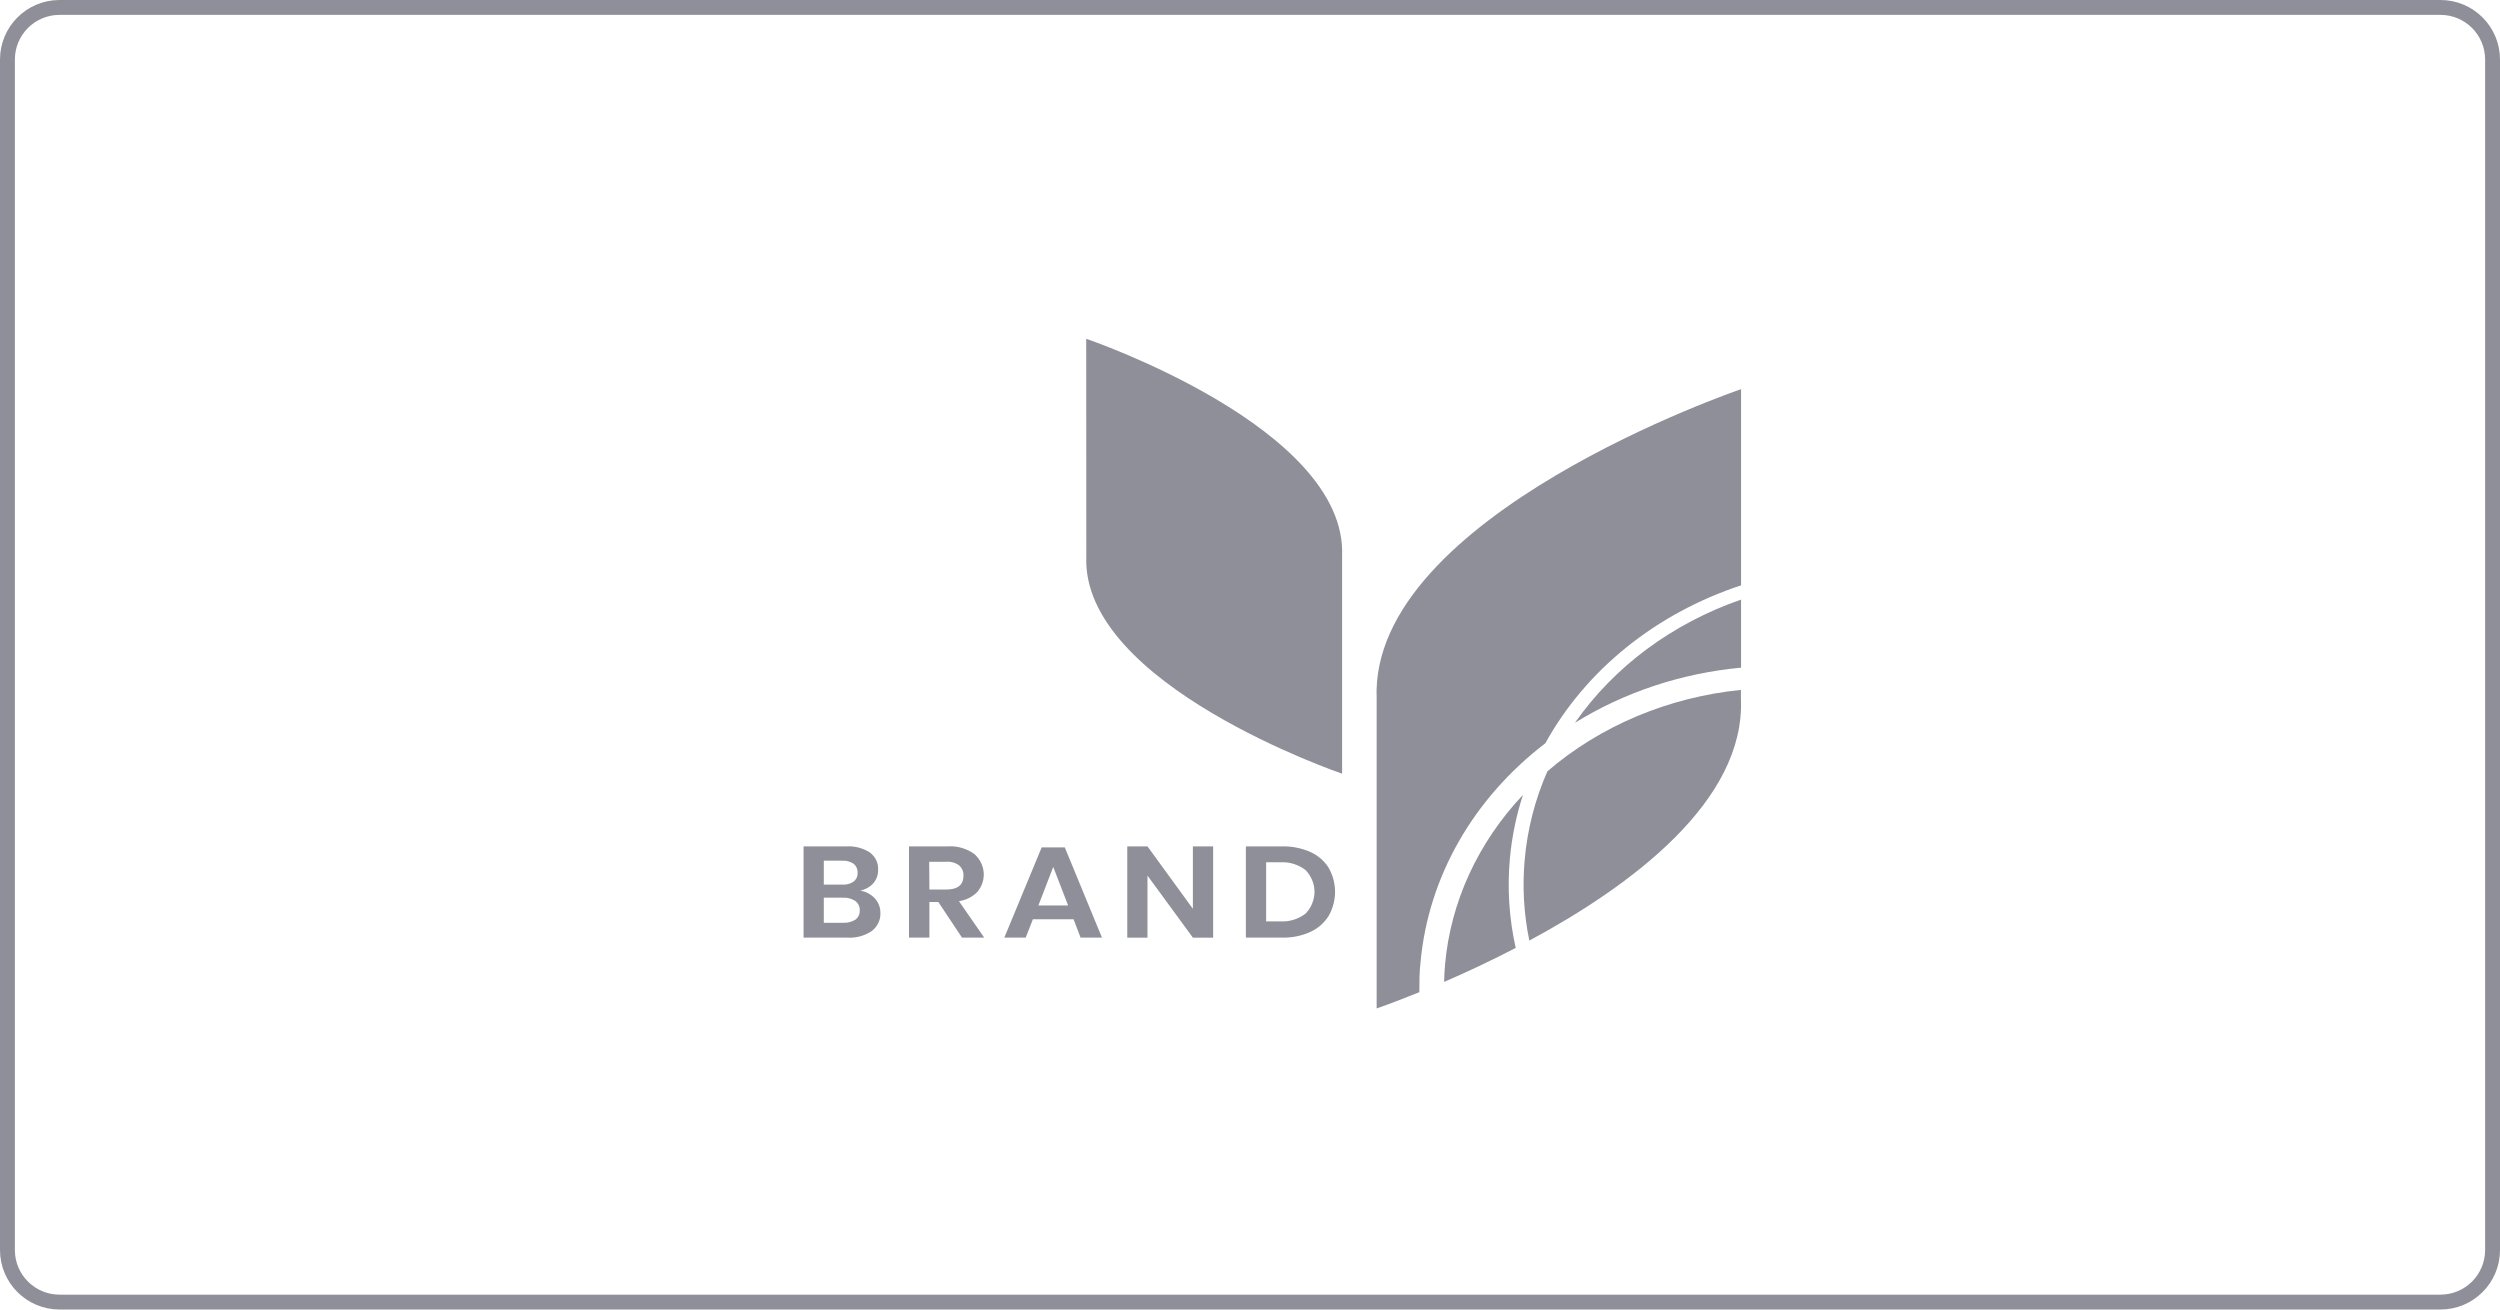
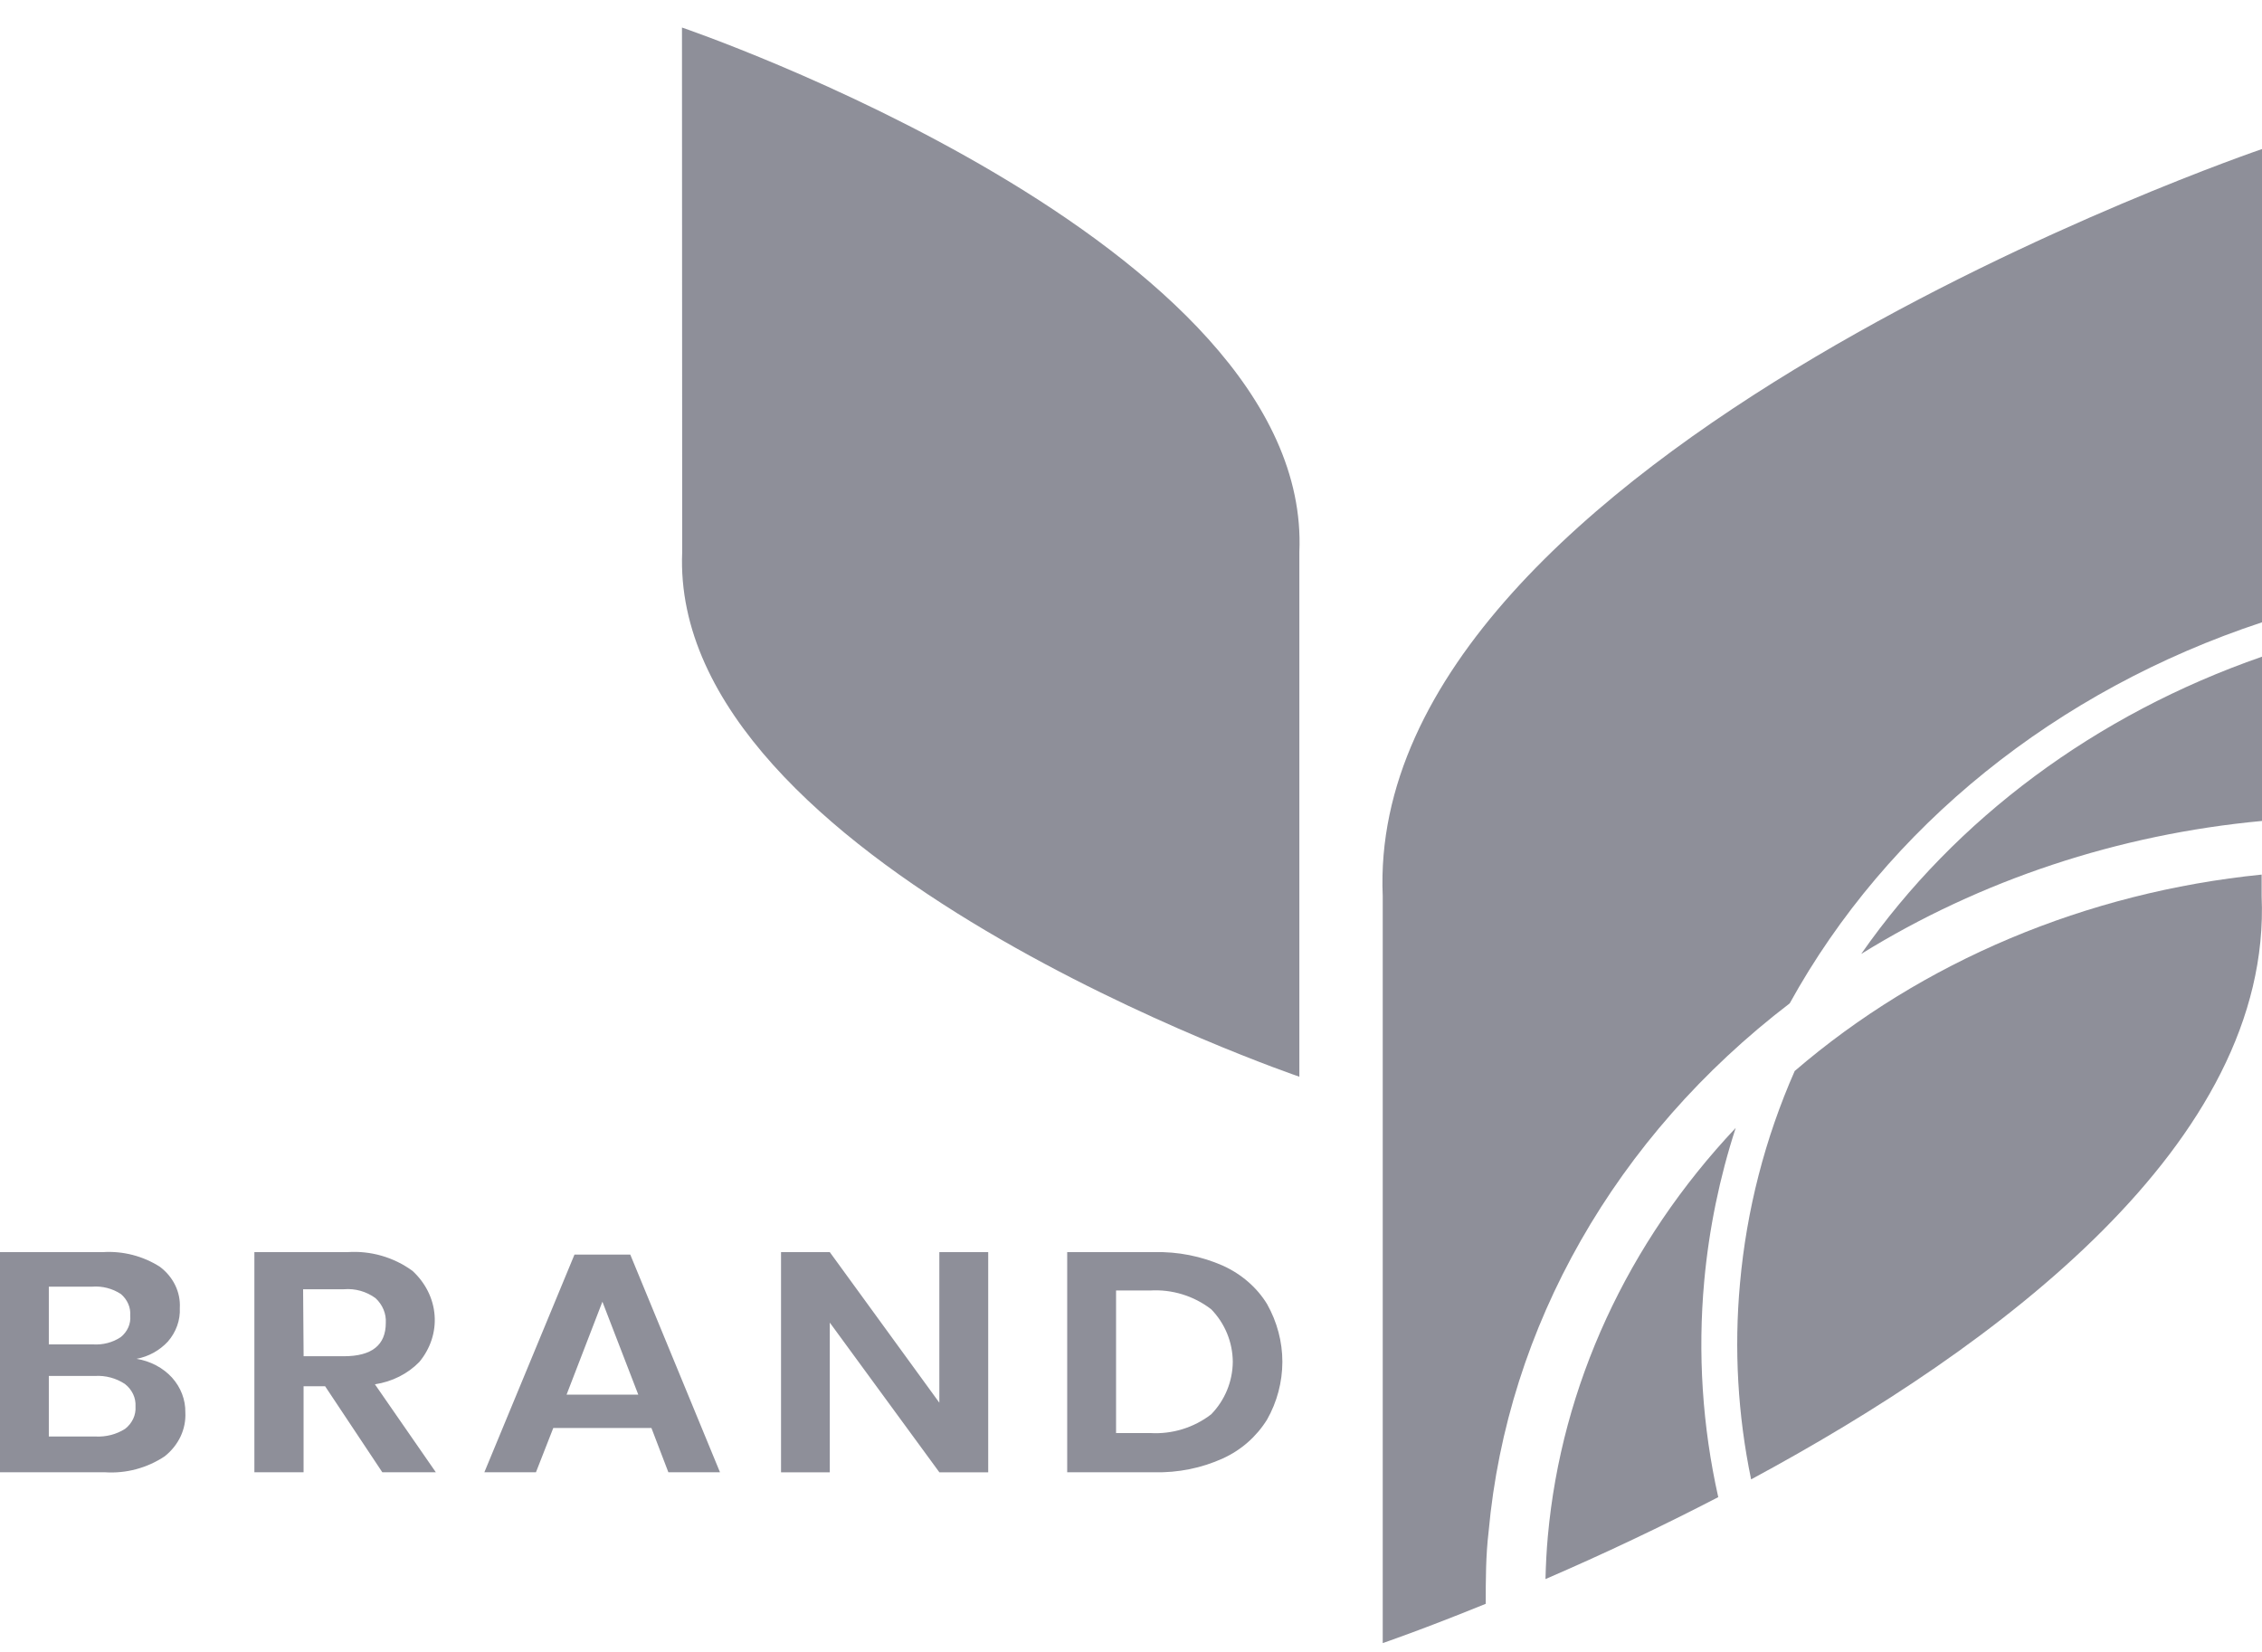
- <svg xmlns="http://www.w3.org/2000/svg" width="168" height="88" fill="none">
-   <rect width="167" height="87" x=".5" y=".5" stroke="#8E8F99" rx="3.5" />
-   <path fill="#8E8F99" d="M58.792 60.373c.245.274.376.616.37.968.012.229-.033.458-.132.67-.1.211-.25.4-.441.552a2.68 2.68 0 0 1-1.664.446H54v-6.132h2.865a2.647 2.647 0 0 1 1.587.407c.186.14.332.316.428.515.097.2.14.416.128.633.017.338-.101.67-.333.937a1.59 1.59 0 0 1-.871.48c.388.064.738.25.988.524Zm-3.431-.926h1.225c.278.019.554-.053.778-.203a.732.732 0 0 0 .21-.272.662.662 0 0 0 .053-.328.686.686 0 0 0-.055-.325.753.753 0 0 0-.204-.274 1.28 1.28 0 0 0-.802-.206H55.36v1.608Zm2.123 2.352a.77.77 0 0 0 .226-.281.694.694 0 0 0 .064-.342.704.704 0 0 0-.067-.346.781.781 0 0 0-.23-.283 1.366 1.366 0 0 0-.831-.222H55.36v1.687h1.301c.293.015.583-.06.822-.213ZM64.649 63.01l-1.594-2.397h-.6v2.396h-1.37v-6.132h2.595a2.752 2.752 0 0 1 1.807.521c.363.333.582.772.617 1.237.036.465-.115.926-.424 1.3-.32.33-.757.551-1.238.624l1.698 2.45h-1.491Zm-2.193-3.233h1.121c.779 0 1.168-.31 1.168-.929a.831.831 0 0 0-.063-.371.908.908 0 0 0-.223-.318 1.307 1.307 0 0 0-.882-.248h-1.135l.014 1.866ZM72.143 61.775H69.41l-.483 1.234H67.49L70 56.946h1.554l2.499 6.063h-1.438l-.472-1.234Zm-.366-.929-.999-2.588-.998 2.588h1.997ZM81.523 63.01h-1.36l-3.052-4.17v4.17h-1.358v-6.133h1.358l3.051 4.194v-4.194h1.361v6.132ZM89.29 61.541a2.82 2.82 0 0 1-1.231 1.082c-.592.27-1.25.402-1.913.386h-2.423v-6.132h2.423a4.473 4.473 0 0 1 1.913.377c.521.237.95.61 1.231 1.07.28.499.426 1.05.426 1.609a3.28 3.28 0 0 1-.426 1.608Zm-1.557-.146a2.12 2.12 0 0 0 .602-1.464 2.12 2.12 0 0 0-.602-1.463 2.536 2.536 0 0 0-1.704-.522h-.945v3.97h.945a2.536 2.536 0 0 0 1.704-.521ZM72.995 22.767s17.566 5.97 17.194 14.61v14.614S72.635 46.017 73 37.377l-.007-14.61ZM105.839 48.57c3.318-2.056 7.155-3.33 11.161-3.703v-4.575c-4.616 1.602-8.531 4.505-11.161 8.277Z" />
-   <path fill="#8E8F99" d="M103.846 49.948c2.715-4.923 7.423-8.721 13.154-10.614V26.152s-25.018 8.505-24.489 20.809v20.806s1.115-.38 2.869-1.094c0-.665 0-1.336.08-2.01.518-5.712 3.534-11.005 8.386-14.715Z" />
-   <path fill="#8E8F99" d="M101.466 57.677c.132-1.443.425-2.87.876-4.26-3.022 3.204-4.851 7.18-5.232 11.369-.036.395-.056.79-.066 1.198a75.78 75.78 0 0 0 4.812-2.283 19.408 19.408 0 0 1-.39-6.024ZM102.461 57.752a18.581 18.581 0 0 0 .31 5.455c6.835-3.682 14.515-9.37 14.219-16.246v-.6c-4.883.493-9.452 2.415-13.005 5.471a18.844 18.844 0 0 0-1.524 5.92Z" />
+ <svg xmlns="http://www.w3.org/2000/svg" width="63" height="46" fill="none">
+   <path fill="#8E8F99" d="M4.792 38.373c.245.274.376.616.37.968.012.229-.033.458-.132.67-.1.211-.25.4-.441.552a2.68 2.68 0 0 1-1.664.446H0v-6.132h2.865a2.646 2.646 0 0 1 1.587.407c.185.14.332.316.428.515.097.2.14.416.128.633.017.338-.101.67-.333.937a1.59 1.59 0 0 1-.871.48c.388.064.738.25.988.524Zm-3.431-.926h1.225c.278.019.554-.053.778-.203a.732.732 0 0 0 .21-.272.662.662 0 0 0 .053-.328.684.684 0 0 0-.055-.325.753.753 0 0 0-.204-.274 1.28 1.28 0 0 0-.802-.206H1.36v1.608ZM3.484 39.8a.77.77 0 0 0 .226-.281.694.694 0 0 0 .064-.342.705.705 0 0 0-.067-.346.782.782 0 0 0-.23-.283 1.366 1.366 0 0 0-.831-.222H1.36v1.687h1.301c.293.015.583-.06.822-.213ZM10.649 41.01l-1.594-2.397h-.6v2.396h-1.37v-6.132H9.68a2.752 2.752 0 0 1 1.807.521c.363.333.582.772.617 1.237.036.465-.115.926-.424 1.3-.32.33-.757.551-1.238.624l1.697 2.45h-1.49Zm-2.193-3.233h1.121c.779 0 1.168-.31 1.168-.929a.831.831 0 0 0-.063-.371.908.908 0 0 0-.223-.318 1.307 1.307 0 0 0-.882-.248H8.442l.014 1.866ZM18.143 39.775H15.41l-.483 1.234H13.49L16 34.946h1.554l2.499 6.063h-1.438l-.472-1.234Zm-.366-.928-.999-2.589-.998 2.588h1.997ZM27.523 41.01h-1.36l-3.052-4.17v4.17h-1.358v-6.133h1.358l3.051 4.194v-4.194h1.361v6.132ZM35.29 39.541a2.82 2.82 0 0 1-1.231 1.082c-.592.27-1.25.402-1.913.386h-2.423v-6.132h2.423a4.472 4.472 0 0 1 1.913.377c.521.237.95.61 1.231 1.07.28.499.426 1.05.426 1.609a3.28 3.28 0 0 1-.426 1.608Zm-1.557-.146a2.12 2.12 0 0 0 .602-1.464 2.12 2.12 0 0 0-.602-1.463 2.536 2.536 0 0 0-1.704-.522h-.945v3.97h.945a2.536 2.536 0 0 0 1.704-.521ZM18.994.767s17.567 5.97 17.195 14.61v14.614S18.635 24.017 19 15.377L18.994.767ZM51.839 26.57c3.318-2.056 7.155-3.33 11.161-3.703v-4.575c-4.616 1.601-8.531 4.505-11.161 8.277Z" />
+   <path fill="#8E8F99" d="M49.846 27.948C52.56 23.025 57.269 19.227 63 17.334V4.152s-25.018 8.505-24.489 20.809v20.806s1.115-.38 2.869-1.094c0-.665 0-1.336.08-2.01.518-5.712 3.534-11.005 8.386-14.715Z" />
+   <path fill="#8E8F99" d="M47.466 35.677a19.57 19.57 0 0 1 .876-4.26c-3.021 3.204-4.851 7.18-5.232 11.369-.036.395-.056.79-.066 1.198a75.86 75.86 0 0 0 4.812-2.282 19.43 19.43 0 0 1-.39-6.025ZM48.461 35.752a18.567 18.567 0 0 0 .31 5.455c6.835-3.682 14.515-9.37 14.219-16.246v-.6c-4.883.493-9.452 2.415-13.005 5.471a18.817 18.817 0 0 0-1.524 5.92Z" />
</svg>
